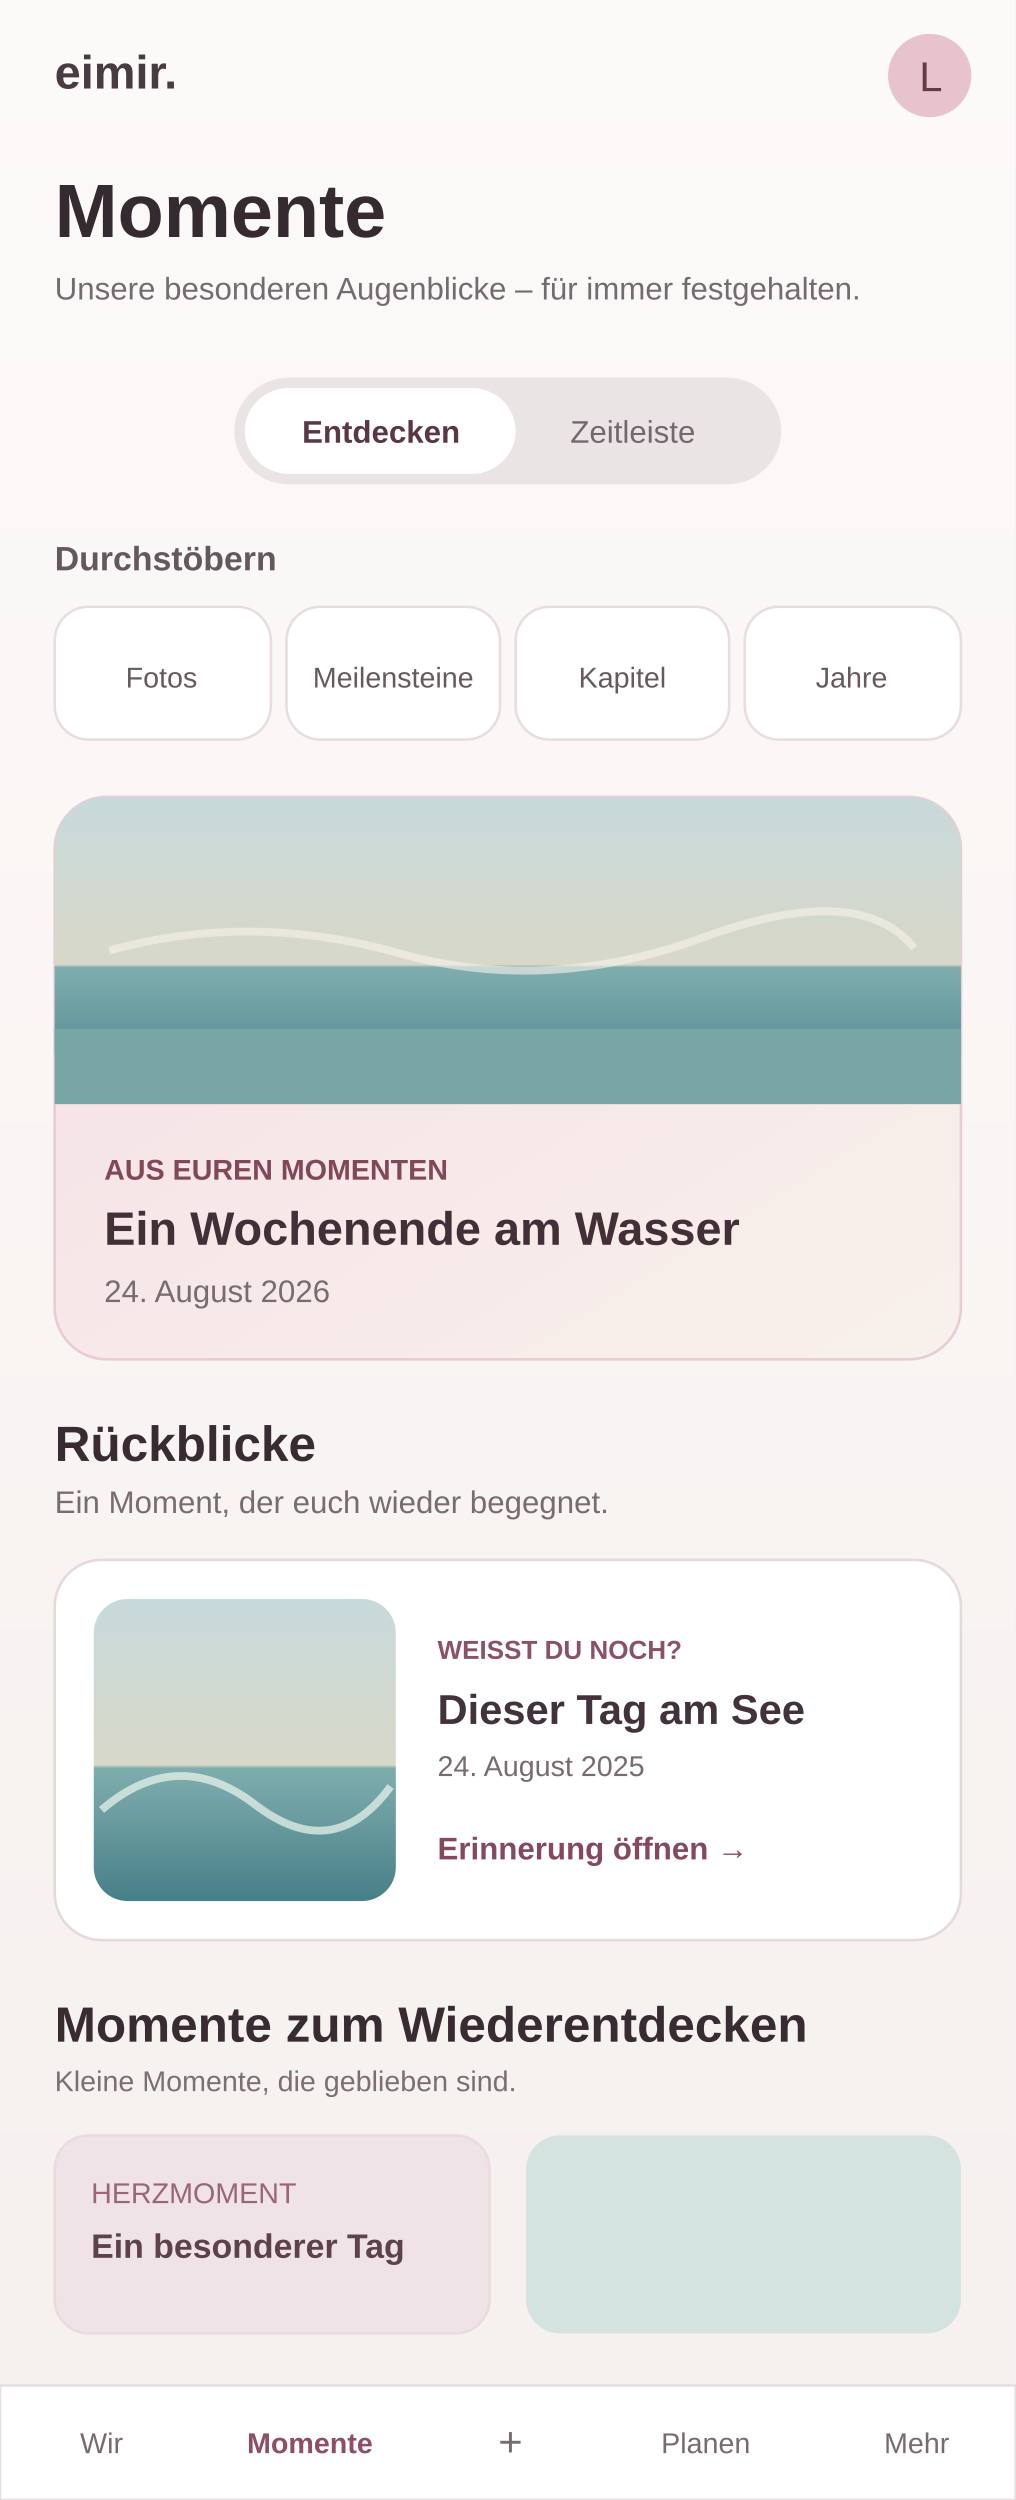
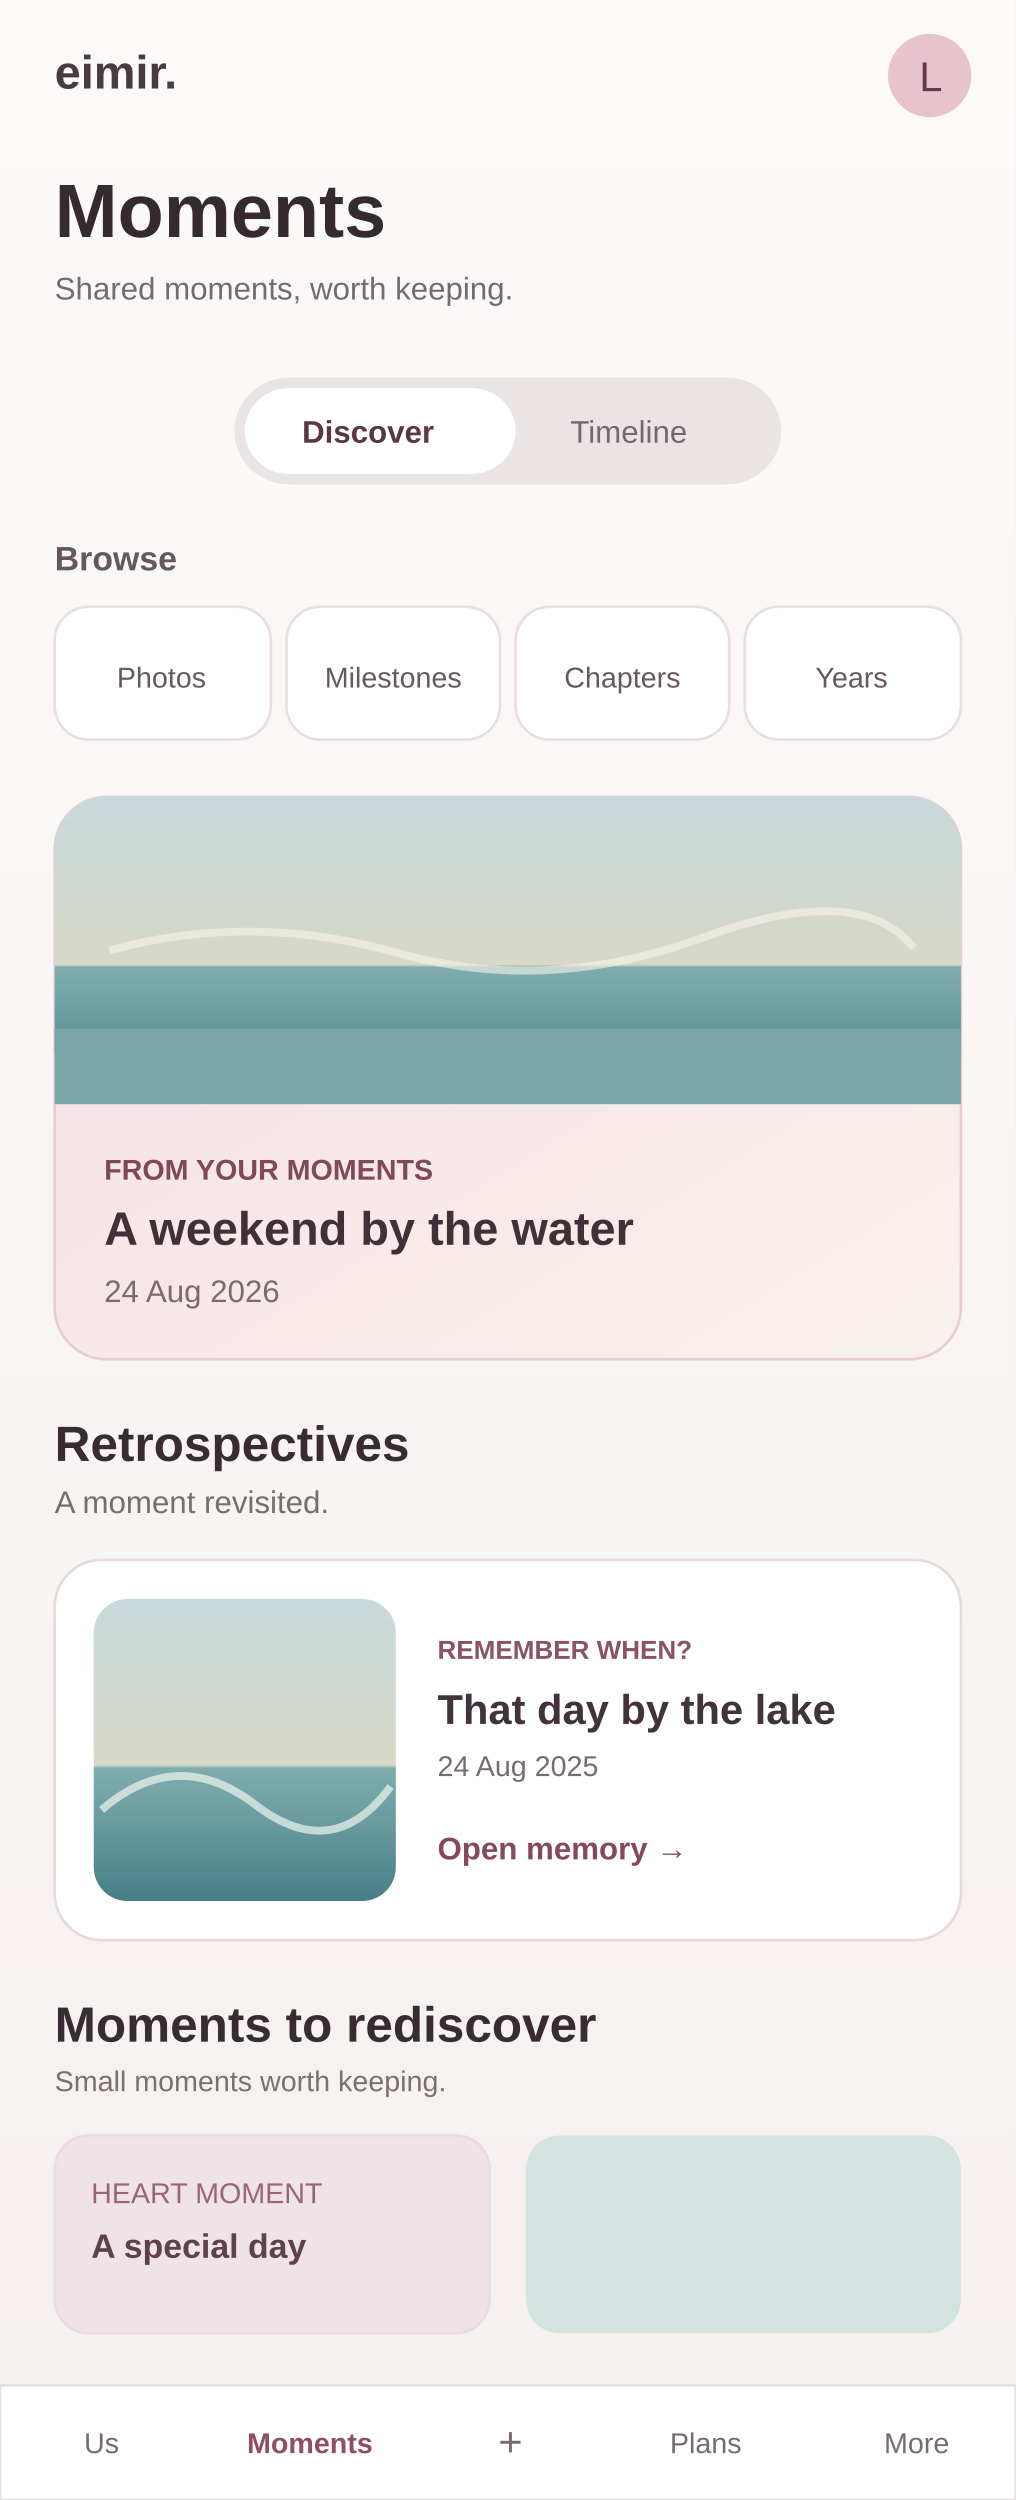
<svg xmlns="http://www.w3.org/2000/svg" width="390" height="960" viewBox="0 0 390 960" role="img" aria-labelledby="title desc">
  <defs>
    <linearGradient id="surface" x2="0" y2="1">
      <stop stop-color="#fcfaf9" />
      <stop offset="1" stop-color="#f5f0ee" />
    </linearGradient>
    <linearGradient id="lake" x2="0" y2="1">
      <stop stop-color="#c8d9db" />
      <stop offset=".55" stop-color="#d7d8c8" />
      <stop offset=".56" stop-color="#7fadae" />
      <stop offset="1" stop-color="#477f88" />
    </linearGradient>
    <linearGradient id="rose" x2="1" y2="1">
      <stop stop-color="#f5dfe7" />
      <stop offset="1" stop-color="#f8f1ea" />
    </linearGradient>
  </defs>
  <rect width="390" height="960" fill="url(#surface)" />
  <text x="21" y="34" font-family="Arial,sans-serif" font-size="18" font-weight="700" fill="#493b42">eimir.</text>
  <circle cx="357" cy="29" r="16" fill="#e7c3cd" />
  <text x="353" y="35" font-size="16" font-family="Arial,sans-serif" fill="#653948">L</text>
-   <text x="21" y="91" font-family="Arial,sans-serif" font-size="29" font-weight="700" fill="#352a30">Momente</text>
-   <text x="21" y="115" font-family="Arial,sans-serif" font-size="12" fill="#746b70">Unsere besonderen Augenblicke – für immer festgehalten.</text>
+   <text x="21" y="91" font-family="Arial,sans-serif" font-size="29" font-weight="700" fill="#352a30">Moments</text>
+   <text x="21" y="115" font-family="Arial,sans-serif" font-size="12" fill="#746b70">Shared moments, worth keeping.</text>
  <rect x="90" y="145" width="210" height="41" rx="21" fill="#eae4e4" />
  <rect x="94" y="149" width="104" height="33" rx="17" fill="#ffffff" />
-   <text x="116" y="170" font-size="12" font-family="Arial,sans-serif" font-weight="700" fill="#593744">Entdecken</text>
-   <text x="219" y="170" font-size="12" font-family="Arial,sans-serif" fill="#736870">Zeitleiste</text>
-   <text x="21" y="219" font-family="Arial,sans-serif" font-size="13" font-weight="700" fill="#65575e">Durchstöbern</text>
+   <text x="116" y="170" font-size="12" font-family="Arial,sans-serif" font-weight="700" fill="#593744">Discover</text>
+   <text x="219" y="170" font-size="12" font-family="Arial,sans-serif" fill="#736870">Timeline</text>
+   <text x="21" y="219" font-family="Arial,sans-serif" font-size="13" font-weight="700" fill="#65575e">Browse</text>
  <g font-family="Arial,sans-serif" font-size="11" text-anchor="middle" fill="#665960">
    <rect x="21" y="233" width="83" height="51" rx="13" fill="#fff" stroke="#e8dddf" />
-     <text x="62" y="264">Fotos</text>
+     <text x="62" y="264">Photos</text>
    <rect x="110" y="233" width="82" height="51" rx="13" fill="#fff" stroke="#e8dddf" />
-     <text x="151" y="264">Meilensteine</text>
+     <text x="151" y="264">Milestones</text>
    <rect x="198" y="233" width="82" height="51" rx="13" fill="#fff" stroke="#e8dddf" />
-     <text x="239" y="264">Kapitel</text>
+     <text x="239" y="264">Chapters</text>
    <rect x="286" y="233" width="83" height="51" rx="13" fill="#fff" stroke="#e8dddf" />
-     <text x="327" y="264">Jahre</text>
+     <text x="327" y="264">Years</text>
  </g>
  <rect x="21" y="306" width="348" height="216" rx="20" fill="url(#rose)" stroke="#e8ccd3" />
  <rect x="21" y="306" width="348" height="117" rx="20" fill="url(#lake)" />
  <rect x="21" y="395" width="348" height="29" fill="#78a6a5" />
  <path d="M42 365 Q96 350 153 366 T270 360 T351 364" stroke="#f9f3e9" stroke-width="3" fill="none" opacity=".6" />
-   <text x="40" y="453" font-family="Arial,sans-serif" font-size="11" font-weight="700" fill="#814857">AUS EUREN MOMENTEN</text>
-   <text x="40" y="478" font-family="Arial,sans-serif" font-size="18" font-weight="700" fill="#422f37">Ein Wochenende am Wasser</text>
-   <text x="40" y="500" font-family="Arial,sans-serif" font-size="12" fill="#786b71">24. August 2026</text>
-   <text x="21" y="561" font-family="Arial,sans-serif" font-size="19" font-weight="700" fill="#382b32">Rückblicke</text>
-   <text x="21" y="581" font-family="Arial,sans-serif" font-size="12" fill="#796b70">Ein Moment, der euch wieder begegnet.</text>
+   <text x="40" y="453" font-family="Arial,sans-serif" font-size="11" font-weight="700" fill="#814857">FROM YOUR MOMENTS</text>
+   <text x="40" y="478" font-family="Arial,sans-serif" font-size="18" font-weight="700" fill="#422f37">A weekend by the water</text>
+   <text x="40" y="500" font-family="Arial,sans-serif" font-size="12" fill="#786b71">24 Aug 2026</text>
+   <text x="21" y="561" font-family="Arial,sans-serif" font-size="19" font-weight="700" fill="#382b32">Retrospectives</text>
+   <text x="21" y="581" font-family="Arial,sans-serif" font-size="12" fill="#796b70">A moment revisited.</text>
  <rect x="21" y="599" width="348" height="146" rx="18" fill="#fff" stroke="#e6d9d9" />
  <rect x="36" y="614" width="116" height="116" rx="13" fill="url(#lake)" />
  <path d="M39 695 Q68 670 98 693 T150 686" stroke="#edf6ed" stroke-width="3" fill="none" opacity=".7" />
-   <text x="168" y="637" font-family="Arial,sans-serif" font-size="10" font-weight="700" fill="#8a5365">WEISST DU NOCH?</text>
-   <text x="168" y="662" font-family="Arial,sans-serif" font-size="16" font-weight="700" fill="#42323b">Dieser Tag am See</text>
-   <text x="168" y="682" font-family="Arial,sans-serif" font-size="11" fill="#786b71">24. August 2025</text>
-   <text x="168" y="714" font-family="Arial,sans-serif" font-size="12" font-weight="700" fill="#85495d">Erinnerung öffnen →</text>
-   <text x="21" y="784" font-family="Arial,sans-serif" font-size="19" font-weight="700" fill="#382b32">Momente zum Wiederentdecken</text>
-   <text x="21" y="803" font-family="Arial,sans-serif" font-size="11" fill="#7b6f73">Kleine Momente, die geblieben sind.</text>
+   <text x="168" y="637" font-family="Arial,sans-serif" font-size="10" font-weight="700" fill="#8a5365">REMEMBER WHEN?</text>
+   <text x="168" y="662" font-family="Arial,sans-serif" font-size="16" font-weight="700" fill="#42323b">That day by the lake</text>
+   <text x="168" y="682" font-family="Arial,sans-serif" font-size="11" fill="#786b71">24 Aug 2025</text>
+   <text x="168" y="714" font-family="Arial,sans-serif" font-size="12" font-weight="700" fill="#85495d">Open memory →</text>
+   <text x="21" y="784" font-family="Arial,sans-serif" font-size="19" font-weight="700" fill="#382b32">Moments to rediscover</text>
+   <text x="21" y="803" font-family="Arial,sans-serif" font-size="11" fill="#7b6f73">Small moments worth keeping.</text>
  <rect x="21" y="820" width="167" height="76" rx="13" fill="#efe3e7" stroke="#ebdbe0" />
-   <text x="35" y="846" font-family="Arial,sans-serif" font-size="11" fill="#9a6675">HERZMOMENT</text>
-   <text x="35" y="867" font-family="Arial,sans-serif" font-size="13" font-weight="700" fill="#5d414b">Ein besonderer Tag</text>
+   <text x="35" y="846" font-family="Arial,sans-serif" font-size="11" fill="#9a6675">HEART MOMENT</text>
+   <text x="35" y="867" font-family="Arial,sans-serif" font-size="13" font-weight="700" fill="#5d414b">A special day</text>
  <rect x="202" y="820" width="167" height="76" rx="13" fill="#d4e3e0" />
  <rect x="0" y="916" width="390" height="44" fill="#fff" stroke="#e6dfe1" />
  <g font-family="Arial,sans-serif" font-size="11" fill="#776a71" text-anchor="middle">
-     <text x="39" y="942">Wir</text>
-     <text x="119" y="942" fill="#8f4e64" font-weight="700">Momente</text>
+     <text x="39" y="942">Us</text>
+     <text x="119" y="942" fill="#8f4e64" font-weight="700">Moments</text>
    <text x="196" y="942" font-weight="700">＋</text>
-     <text x="271" y="942">Planen</text>
-     <text x="352" y="942">Mehr</text>
+     <text x="271" y="942">Plans</text>
+     <text x="352" y="942">More</text>
  </g>
</svg>
